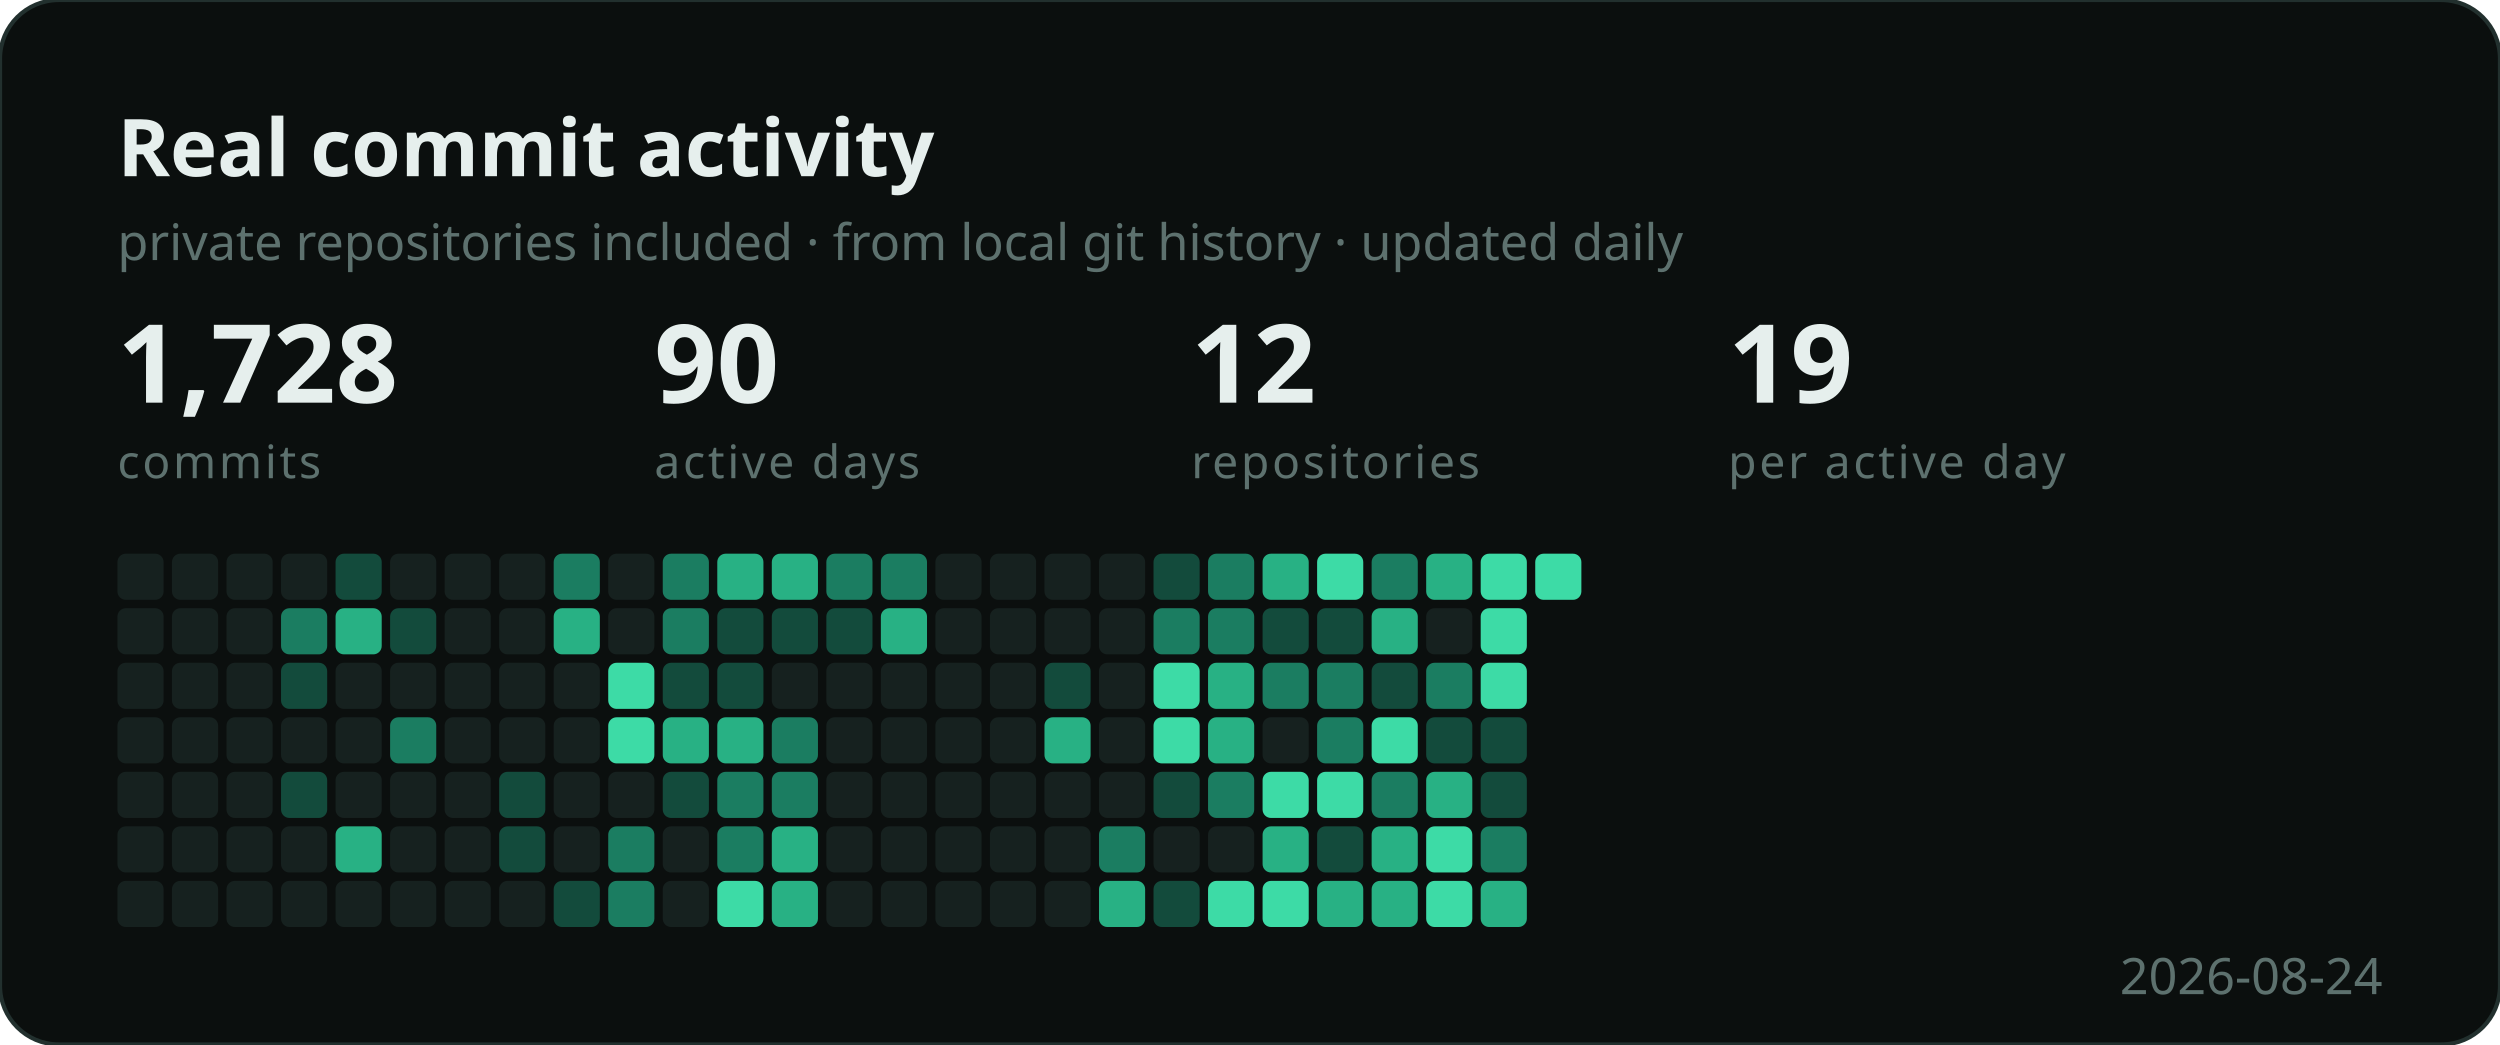
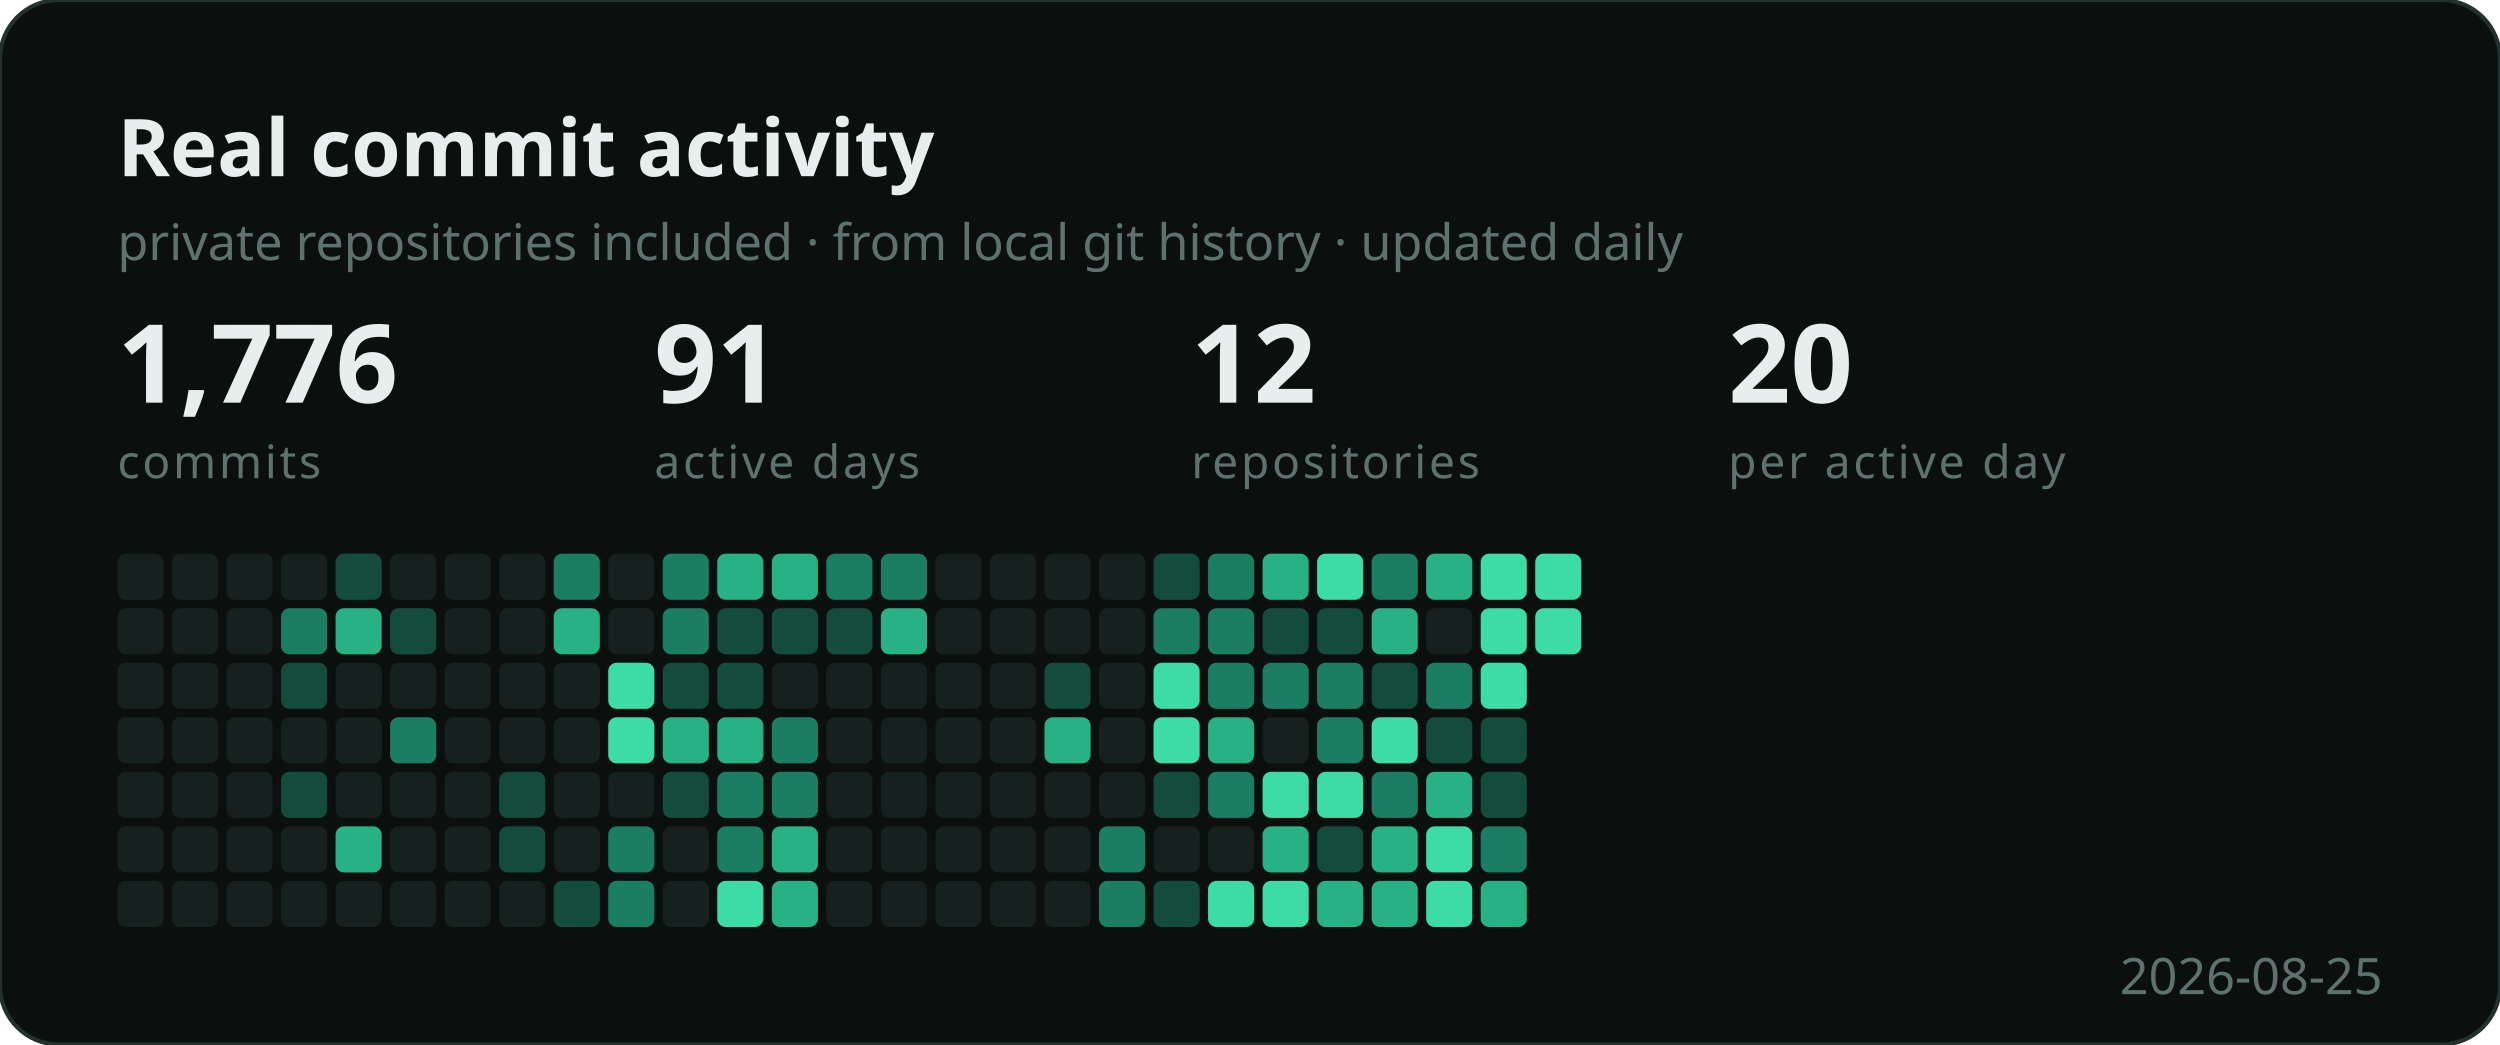
<svg xmlns="http://www.w3.org/2000/svg" width="596" height="249" viewBox="0 0 596 249" role="img" aria-label="Geliştirici aktivitesi">
  <style>
    .b { font: 700 19px "Segoe UI", Ubuntu, sans-serif; fill: #e6efed; }
    .s { font: 400 12px "Segoe UI", Ubuntu, sans-serif; fill: #5d716e; }
    .n { font: 700 26px "Segoe UI", Ubuntu, sans-serif; fill: #e6efed; }
    .e { font: 400 11px "Segoe UI", Ubuntu, sans-serif; fill: #5d716e;
          letter-spacing: .06em; text-transform: uppercase; }
  </style>
  <rect width="596" height="249" rx="14" fill="#0b0f0e" stroke="#22302e" />
  <text x="28" y="42" class="b">Real commit activity</text>
  <text x="28" y="62" class="s">private repositories included · from local git history · updated daily</text>
-   <text x="28" y="96" class="n">1,728</text>
+   <text x="28" y="96" class="n">1,776</text>
  <text x="28" y="114" class="e">commits</text>
-   <text x="156" y="96" class="n">90</text>
+   <text x="156" y="96" class="n">91</text>
  <text x="156" y="114" class="e">active days</text>
  <text x="284" y="96" class="n">12</text>
  <text x="284" y="114" class="e">repositories</text>
-   <text x="412" y="96" class="n">19</text>
+   <text x="412" y="96" class="n">20</text>
  <text x="412" y="114" class="e">per active day</text>
  <g transform="translate(28,132)">
    <rect x="0" y="0" width="11" height="11" rx="2" fill="#16211f" />
    <rect x="0" y="13" width="11" height="11" rx="2" fill="#16211f" />
    <rect x="0" y="26" width="11" height="11" rx="2" fill="#16211f" />
    <rect x="0" y="39" width="11" height="11" rx="2" fill="#16211f" />
    <rect x="0" y="52" width="11" height="11" rx="2" fill="#16211f" />
    <rect x="0" y="65" width="11" height="11" rx="2" fill="#16211f" />
    <rect x="0" y="78" width="11" height="11" rx="2" fill="#16211f" />
    <rect x="13" y="0" width="11" height="11" rx="2" fill="#16211f" />
    <rect x="13" y="13" width="11" height="11" rx="2" fill="#16211f" />
    <rect x="13" y="26" width="11" height="11" rx="2" fill="#16211f" />
    <rect x="13" y="39" width="11" height="11" rx="2" fill="#16211f" />
    <rect x="13" y="52" width="11" height="11" rx="2" fill="#16211f" />
    <rect x="13" y="65" width="11" height="11" rx="2" fill="#16211f" />
    <rect x="13" y="78" width="11" height="11" rx="2" fill="#16211f" />
    <rect x="26" y="0" width="11" height="11" rx="2" fill="#16211f" />
    <rect x="26" y="13" width="11" height="11" rx="2" fill="#16211f" />
    <rect x="26" y="26" width="11" height="11" rx="2" fill="#16211f" />
    <rect x="26" y="39" width="11" height="11" rx="2" fill="#16211f" />
    <rect x="26" y="52" width="11" height="11" rx="2" fill="#16211f" />
    <rect x="26" y="65" width="11" height="11" rx="2" fill="#16211f" />
    <rect x="26" y="78" width="11" height="11" rx="2" fill="#16211f" />
    <rect x="39" y="0" width="11" height="11" rx="2" fill="#16211f" />
    <rect x="39" y="13" width="11" height="11" rx="2" fill="#1b7d61" />
    <rect x="39" y="26" width="11" height="11" rx="2" fill="#134b3c" />
    <rect x="39" y="39" width="11" height="11" rx="2" fill="#16211f" />
    <rect x="39" y="52" width="11" height="11" rx="2" fill="#134b3c" />
    <rect x="39" y="65" width="11" height="11" rx="2" fill="#16211f" />
    <rect x="39" y="78" width="11" height="11" rx="2" fill="#16211f" />
    <rect x="52" y="0" width="11" height="11" rx="2" fill="#134b3c" />
    <rect x="52" y="13" width="11" height="11" rx="2" fill="#28b184" />
    <rect x="52" y="26" width="11" height="11" rx="2" fill="#16211f" />
    <rect x="52" y="39" width="11" height="11" rx="2" fill="#16211f" />
    <rect x="52" y="52" width="11" height="11" rx="2" fill="#16211f" />
    <rect x="52" y="65" width="11" height="11" rx="2" fill="#28b184" />
    <rect x="52" y="78" width="11" height="11" rx="2" fill="#16211f" />
    <rect x="65" y="0" width="11" height="11" rx="2" fill="#16211f" />
    <rect x="65" y="13" width="11" height="11" rx="2" fill="#134b3c" />
    <rect x="65" y="26" width="11" height="11" rx="2" fill="#16211f" />
    <rect x="65" y="39" width="11" height="11" rx="2" fill="#1b7d61" />
    <rect x="65" y="52" width="11" height="11" rx="2" fill="#16211f" />
    <rect x="65" y="65" width="11" height="11" rx="2" fill="#16211f" />
    <rect x="65" y="78" width="11" height="11" rx="2" fill="#16211f" />
    <rect x="78" y="0" width="11" height="11" rx="2" fill="#16211f" />
    <rect x="78" y="13" width="11" height="11" rx="2" fill="#16211f" />
    <rect x="78" y="26" width="11" height="11" rx="2" fill="#16211f" />
    <rect x="78" y="39" width="11" height="11" rx="2" fill="#16211f" />
    <rect x="78" y="52" width="11" height="11" rx="2" fill="#16211f" />
    <rect x="78" y="65" width="11" height="11" rx="2" fill="#16211f" />
    <rect x="78" y="78" width="11" height="11" rx="2" fill="#16211f" />
    <rect x="91" y="0" width="11" height="11" rx="2" fill="#16211f" />
    <rect x="91" y="13" width="11" height="11" rx="2" fill="#16211f" />
    <rect x="91" y="26" width="11" height="11" rx="2" fill="#16211f" />
    <rect x="91" y="39" width="11" height="11" rx="2" fill="#16211f" />
    <rect x="91" y="52" width="11" height="11" rx="2" fill="#134b3c" />
    <rect x="91" y="65" width="11" height="11" rx="2" fill="#134b3c" />
    <rect x="91" y="78" width="11" height="11" rx="2" fill="#16211f" />
    <rect x="104" y="0" width="11" height="11" rx="2" fill="#1b7d61" />
    <rect x="104" y="13" width="11" height="11" rx="2" fill="#28b184" />
    <rect x="104" y="26" width="11" height="11" rx="2" fill="#16211f" />
    <rect x="104" y="39" width="11" height="11" rx="2" fill="#16211f" />
    <rect x="104" y="52" width="11" height="11" rx="2" fill="#16211f" />
    <rect x="104" y="65" width="11" height="11" rx="2" fill="#16211f" />
    <rect x="104" y="78" width="11" height="11" rx="2" fill="#134b3c" />
    <rect x="117" y="0" width="11" height="11" rx="2" fill="#16211f" />
    <rect x="117" y="13" width="11" height="11" rx="2" fill="#16211f" />
    <rect x="117" y="26" width="11" height="11" rx="2" fill="#3ddba6" />
    <rect x="117" y="39" width="11" height="11" rx="2" fill="#3ddba6" />
    <rect x="117" y="52" width="11" height="11" rx="2" fill="#16211f" />
    <rect x="117" y="65" width="11" height="11" rx="2" fill="#1b7d61" />
    <rect x="117" y="78" width="11" height="11" rx="2" fill="#1b7d61" />
    <rect x="130" y="0" width="11" height="11" rx="2" fill="#1b7d61" />
    <rect x="130" y="13" width="11" height="11" rx="2" fill="#1b7d61" />
    <rect x="130" y="26" width="11" height="11" rx="2" fill="#134b3c" />
    <rect x="130" y="39" width="11" height="11" rx="2" fill="#28b184" />
    <rect x="130" y="52" width="11" height="11" rx="2" fill="#134b3c" />
    <rect x="130" y="65" width="11" height="11" rx="2" fill="#16211f" />
    <rect x="130" y="78" width="11" height="11" rx="2" fill="#16211f" />
    <rect x="143" y="0" width="11" height="11" rx="2" fill="#28b184" />
    <rect x="143" y="13" width="11" height="11" rx="2" fill="#134b3c" />
    <rect x="143" y="26" width="11" height="11" rx="2" fill="#134b3c" />
    <rect x="143" y="39" width="11" height="11" rx="2" fill="#28b184" />
    <rect x="143" y="52" width="11" height="11" rx="2" fill="#1b7d61" />
    <rect x="143" y="65" width="11" height="11" rx="2" fill="#1b7d61" />
    <rect x="143" y="78" width="11" height="11" rx="2" fill="#3ddba6" />
    <rect x="156" y="0" width="11" height="11" rx="2" fill="#28b184" />
    <rect x="156" y="13" width="11" height="11" rx="2" fill="#134b3c" />
    <rect x="156" y="26" width="11" height="11" rx="2" fill="#16211f" />
    <rect x="156" y="39" width="11" height="11" rx="2" fill="#1b7d61" />
    <rect x="156" y="52" width="11" height="11" rx="2" fill="#1b7d61" />
    <rect x="156" y="65" width="11" height="11" rx="2" fill="#28b184" />
    <rect x="156" y="78" width="11" height="11" rx="2" fill="#28b184" />
    <rect x="169" y="0" width="11" height="11" rx="2" fill="#1b7d61" />
    <rect x="169" y="13" width="11" height="11" rx="2" fill="#134b3c" />
    <rect x="169" y="26" width="11" height="11" rx="2" fill="#16211f" />
    <rect x="169" y="39" width="11" height="11" rx="2" fill="#16211f" />
    <rect x="169" y="52" width="11" height="11" rx="2" fill="#16211f" />
    <rect x="169" y="65" width="11" height="11" rx="2" fill="#16211f" />
    <rect x="169" y="78" width="11" height="11" rx="2" fill="#16211f" />
    <rect x="182" y="0" width="11" height="11" rx="2" fill="#1b7d61" />
    <rect x="182" y="13" width="11" height="11" rx="2" fill="#28b184" />
    <rect x="182" y="26" width="11" height="11" rx="2" fill="#16211f" />
    <rect x="182" y="39" width="11" height="11" rx="2" fill="#16211f" />
    <rect x="182" y="52" width="11" height="11" rx="2" fill="#16211f" />
    <rect x="182" y="65" width="11" height="11" rx="2" fill="#16211f" />
    <rect x="182" y="78" width="11" height="11" rx="2" fill="#16211f" />
    <rect x="195" y="0" width="11" height="11" rx="2" fill="#16211f" />
    <rect x="195" y="13" width="11" height="11" rx="2" fill="#16211f" />
    <rect x="195" y="26" width="11" height="11" rx="2" fill="#16211f" />
    <rect x="195" y="39" width="11" height="11" rx="2" fill="#16211f" />
    <rect x="195" y="52" width="11" height="11" rx="2" fill="#16211f" />
    <rect x="195" y="65" width="11" height="11" rx="2" fill="#16211f" />
    <rect x="195" y="78" width="11" height="11" rx="2" fill="#16211f" />
    <rect x="208" y="0" width="11" height="11" rx="2" fill="#16211f" />
    <rect x="208" y="13" width="11" height="11" rx="2" fill="#16211f" />
    <rect x="208" y="26" width="11" height="11" rx="2" fill="#16211f" />
    <rect x="208" y="39" width="11" height="11" rx="2" fill="#16211f" />
    <rect x="208" y="52" width="11" height="11" rx="2" fill="#16211f" />
    <rect x="208" y="65" width="11" height="11" rx="2" fill="#16211f" />
    <rect x="208" y="78" width="11" height="11" rx="2" fill="#16211f" />
    <rect x="221" y="0" width="11" height="11" rx="2" fill="#16211f" />
    <rect x="221" y="13" width="11" height="11" rx="2" fill="#16211f" />
    <rect x="221" y="26" width="11" height="11" rx="2" fill="#134b3c" />
    <rect x="221" y="39" width="11" height="11" rx="2" fill="#28b184" />
    <rect x="221" y="52" width="11" height="11" rx="2" fill="#16211f" />
    <rect x="221" y="65" width="11" height="11" rx="2" fill="#16211f" />
    <rect x="221" y="78" width="11" height="11" rx="2" fill="#16211f" />
    <rect x="234" y="0" width="11" height="11" rx="2" fill="#16211f" />
    <rect x="234" y="13" width="11" height="11" rx="2" fill="#16211f" />
    <rect x="234" y="26" width="11" height="11" rx="2" fill="#16211f" />
    <rect x="234" y="39" width="11" height="11" rx="2" fill="#16211f" />
    <rect x="234" y="52" width="11" height="11" rx="2" fill="#16211f" />
    <rect x="234" y="65" width="11" height="11" rx="2" fill="#1b7d61" />
-     <rect x="234" y="78" width="11" height="11" rx="2" fill="#28b184" />
+     <rect x="234" y="78" width="11" height="11" rx="2" fill="#1b7d61" />
    <rect x="247" y="0" width="11" height="11" rx="2" fill="#134b3c" />
    <rect x="247" y="13" width="11" height="11" rx="2" fill="#1b7d61" />
    <rect x="247" y="26" width="11" height="11" rx="2" fill="#3ddba6" />
    <rect x="247" y="39" width="11" height="11" rx="2" fill="#3ddba6" />
    <rect x="247" y="52" width="11" height="11" rx="2" fill="#134b3c" />
    <rect x="247" y="65" width="11" height="11" rx="2" fill="#16211f" />
    <rect x="247" y="78" width="11" height="11" rx="2" fill="#134b3c" />
    <rect x="260" y="0" width="11" height="11" rx="2" fill="#1b7d61" />
    <rect x="260" y="13" width="11" height="11" rx="2" fill="#1b7d61" />
-     <rect x="260" y="26" width="11" height="11" rx="2" fill="#28b184" />
+     <rect x="260" y="26" width="11" height="11" rx="2" fill="#1b7d61" />
    <rect x="260" y="39" width="11" height="11" rx="2" fill="#28b184" />
    <rect x="260" y="52" width="11" height="11" rx="2" fill="#1b7d61" />
    <rect x="260" y="65" width="11" height="11" rx="2" fill="#16211f" />
    <rect x="260" y="78" width="11" height="11" rx="2" fill="#3ddba6" />
    <rect x="273" y="0" width="11" height="11" rx="2" fill="#28b184" />
    <rect x="273" y="13" width="11" height="11" rx="2" fill="#134b3c" />
    <rect x="273" y="26" width="11" height="11" rx="2" fill="#1b7d61" />
    <rect x="273" y="39" width="11" height="11" rx="2" fill="#16211f" />
    <rect x="273" y="52" width="11" height="11" rx="2" fill="#3ddba6" />
    <rect x="273" y="65" width="11" height="11" rx="2" fill="#28b184" />
    <rect x="273" y="78" width="11" height="11" rx="2" fill="#3ddba6" />
    <rect x="286" y="0" width="11" height="11" rx="2" fill="#3ddba6" />
    <rect x="286" y="13" width="11" height="11" rx="2" fill="#134b3c" />
    <rect x="286" y="26" width="11" height="11" rx="2" fill="#1b7d61" />
    <rect x="286" y="39" width="11" height="11" rx="2" fill="#1b7d61" />
    <rect x="286" y="52" width="11" height="11" rx="2" fill="#3ddba6" />
    <rect x="286" y="65" width="11" height="11" rx="2" fill="#134b3c" />
    <rect x="286" y="78" width="11" height="11" rx="2" fill="#28b184" />
    <rect x="299" y="0" width="11" height="11" rx="2" fill="#1b7d61" />
    <rect x="299" y="13" width="11" height="11" rx="2" fill="#28b184" />
    <rect x="299" y="26" width="11" height="11" rx="2" fill="#134b3c" />
    <rect x="299" y="39" width="11" height="11" rx="2" fill="#3ddba6" />
    <rect x="299" y="52" width="11" height="11" rx="2" fill="#1b7d61" />
    <rect x="299" y="65" width="11" height="11" rx="2" fill="#28b184" />
    <rect x="299" y="78" width="11" height="11" rx="2" fill="#28b184" />
    <rect x="312" y="0" width="11" height="11" rx="2" fill="#28b184" />
    <rect x="312" y="13" width="11" height="11" rx="2" fill="#16211f" />
    <rect x="312" y="26" width="11" height="11" rx="2" fill="#1b7d61" />
    <rect x="312" y="39" width="11" height="11" rx="2" fill="#134b3c" />
    <rect x="312" y="52" width="11" height="11" rx="2" fill="#28b184" />
    <rect x="312" y="65" width="11" height="11" rx="2" fill="#3ddba6" />
    <rect x="312" y="78" width="11" height="11" rx="2" fill="#3ddba6" />
    <rect x="325" y="0" width="11" height="11" rx="2" fill="#3ddba6" />
    <rect x="325" y="13" width="11" height="11" rx="2" fill="#3ddba6" />
    <rect x="325" y="26" width="11" height="11" rx="2" fill="#3ddba6" />
    <rect x="325" y="39" width="11" height="11" rx="2" fill="#134b3c" />
    <rect x="325" y="52" width="11" height="11" rx="2" fill="#134b3c" />
    <rect x="325" y="65" width="11" height="11" rx="2" fill="#1b7d61" />
    <rect x="325" y="78" width="11" height="11" rx="2" fill="#28b184" />
    <rect x="338" y="0" width="11" height="11" rx="2" fill="#3ddba6" />
+     <rect x="338" y="13" width="11" height="11" rx="2" fill="#3ddba6" />
  </g>
-   <text x="568" y="237" class="s" text-anchor="end">2026-08-24</text>
+   <text x="568" y="237" class="s" text-anchor="end">2026-08-25</text>
</svg>
